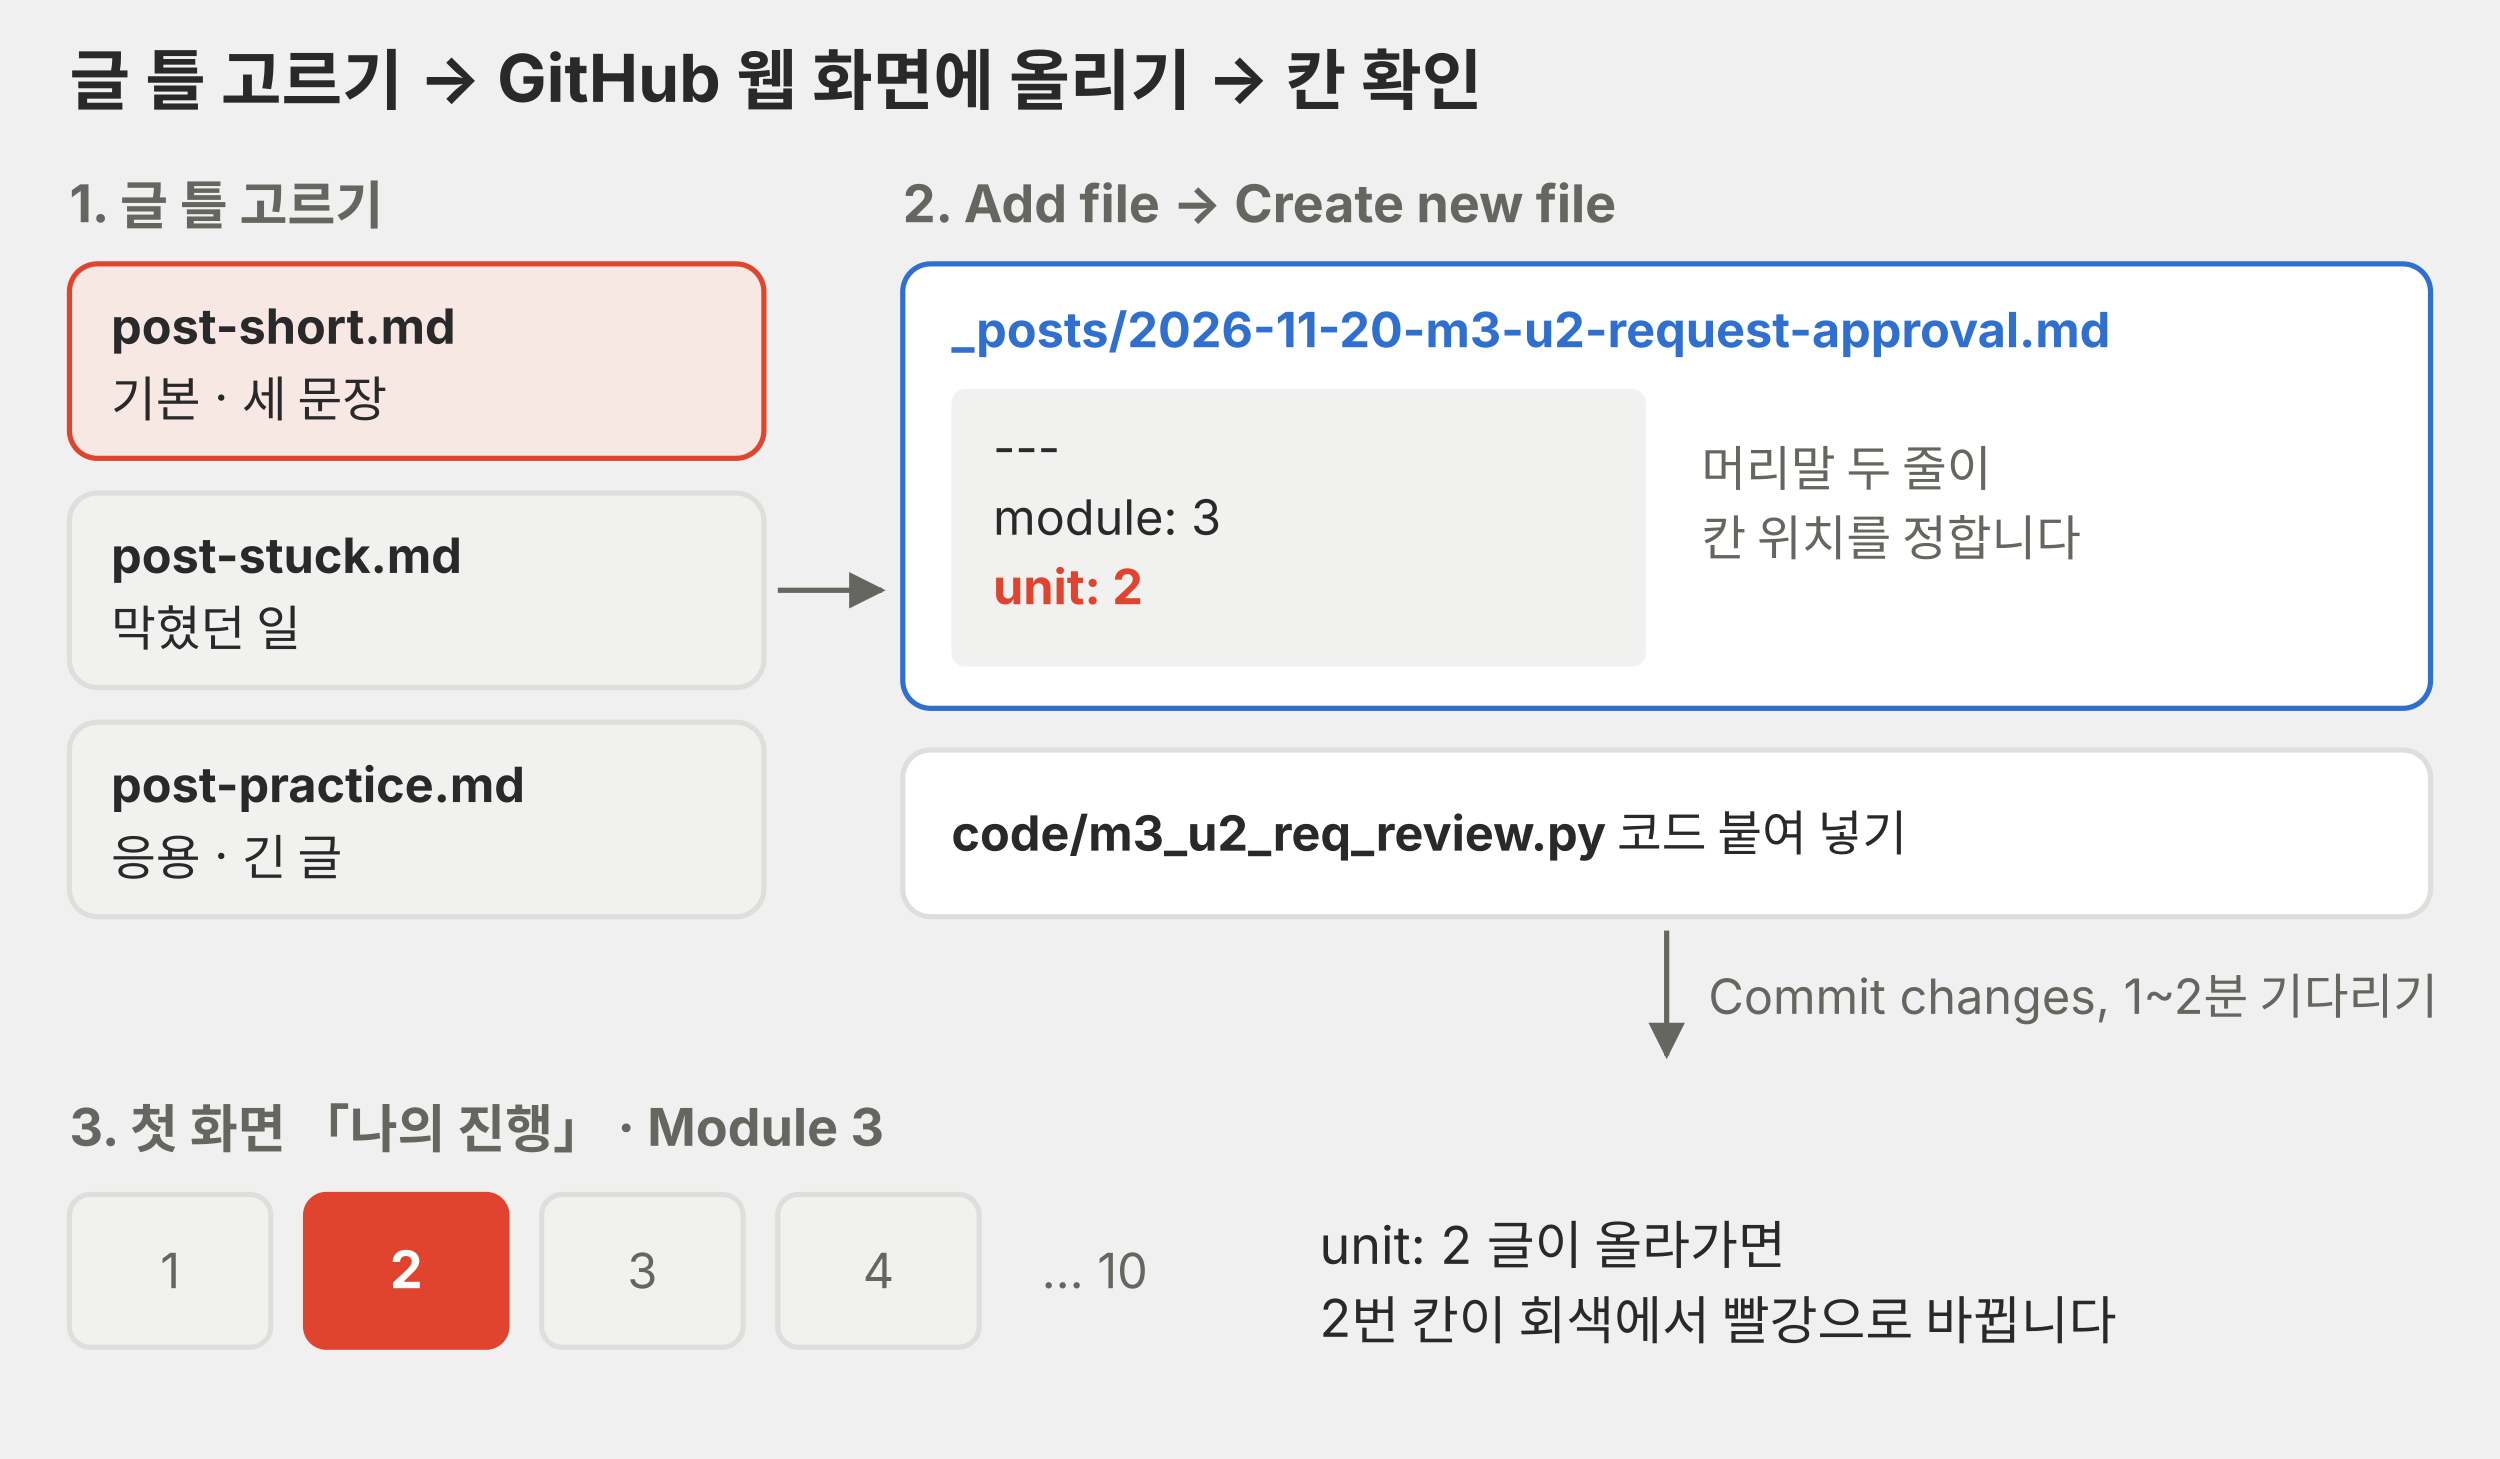
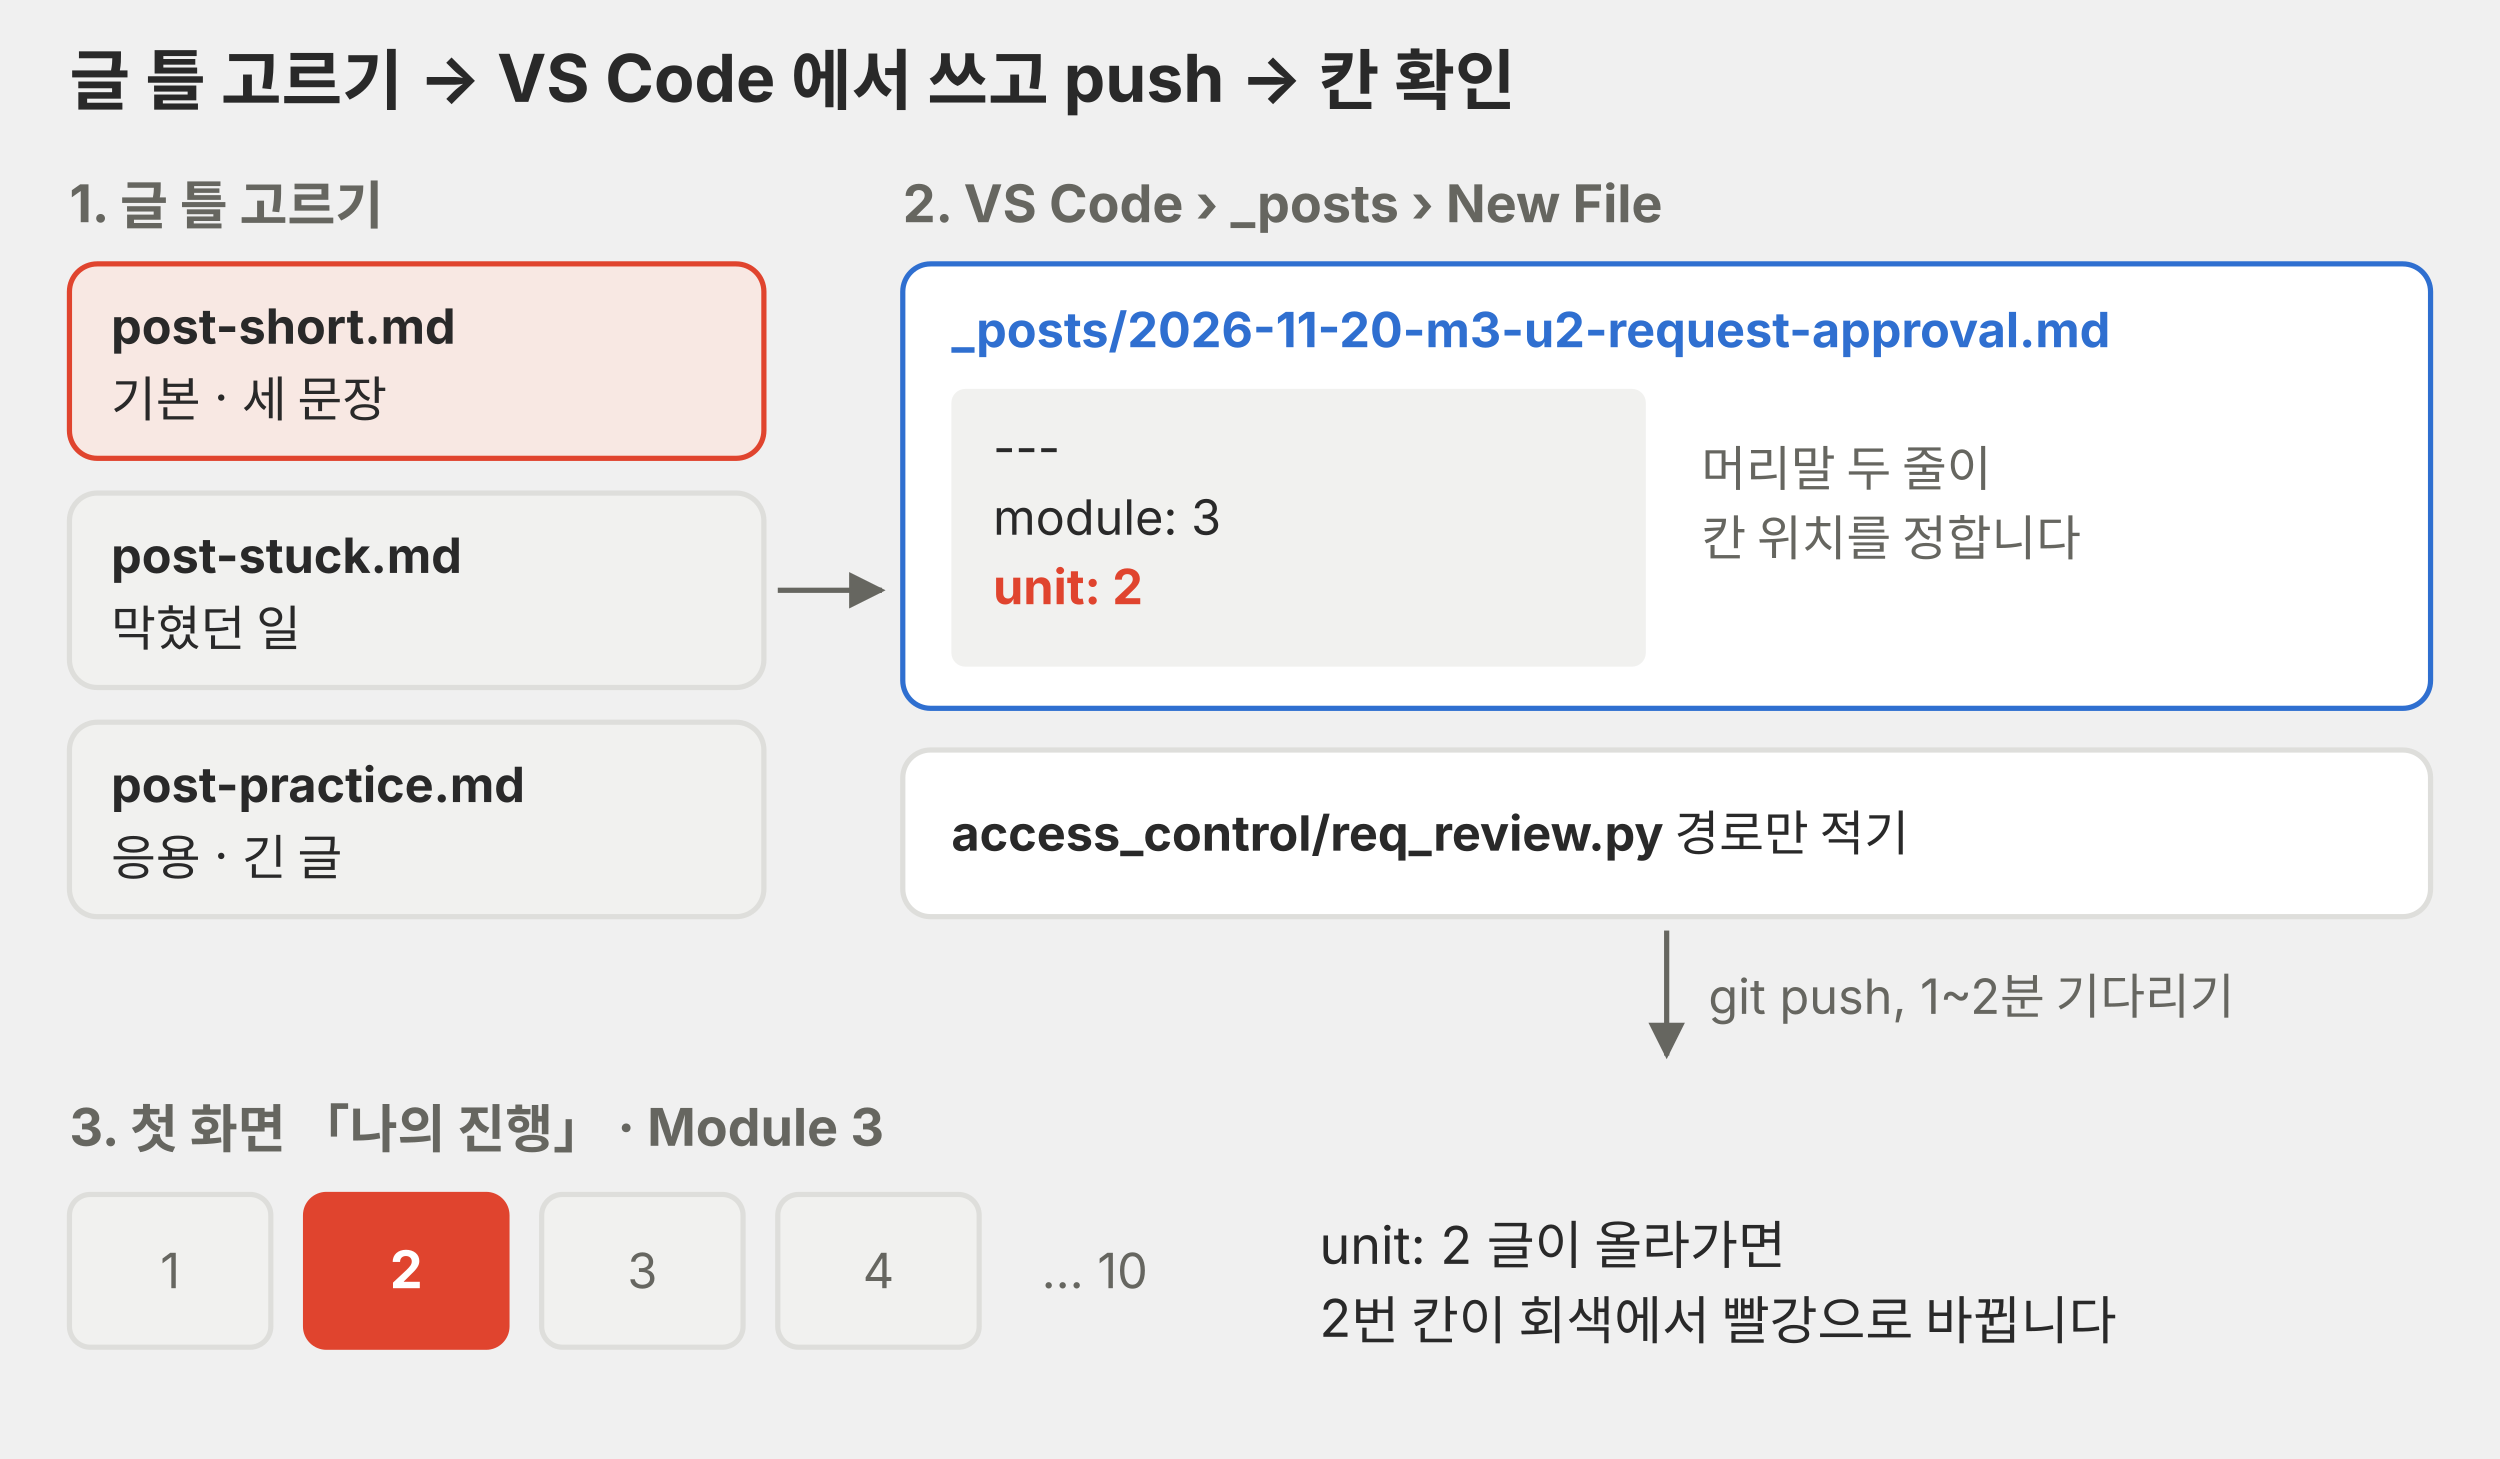
<svg xmlns="http://www.w3.org/2000/svg" viewBox="0 0 720 420" role="img">
  <defs>
    <marker id="a-p02" viewBox="0 0 10 10" refX="9" refY="5" markerWidth="7" markerHeight="7" orient="auto-start-reverse">
      <path d="M0,0 L10,5 L0,10 z" fill="#666660" />
    </marker>
  </defs>
  <g font-family="Pretendard, 'Noto Sans KR', -apple-system, 'Segoe UI', sans-serif">
-     <text x="20" y="30" font-size="19" fill="#292929" font-weight="700">글 틀 고르기 → GitHub 웹 화면에 올리기 → 칸 확인</text>
+     <text x="20" y="30" font-size="19" fill="#292929" font-weight="700">글 틀 고르기 → VS Code 에서 쓰고 push → 칸 확인</text>
    <text x="20" y="64" font-size="15" fill="#666660" font-weight="700">1. 글 틀 고르기</text>
    <rect x="20" y="76" width="200" height="56" rx="8" fill="#f8e8e3" stroke="#e0442e" stroke-width="1.5" />
    <text x="32" y="99" font-size="14" fill="#292929" font-weight="700">post-short.md</text>
    <text x="32" y="120" font-size="14" fill="#292929">기본 · 세 문장</text>
    <rect x="20" y="142" width="200" height="56" rx="8" fill="#f1f1ef" stroke="#dededb" stroke-width="1.5" />
    <text x="32" y="165" font-size="14" fill="#292929" font-weight="700">post-stuck.md</text>
    <text x="32" y="186" font-size="14" fill="#292929">막혔던 일</text>
    <rect x="20" y="208" width="200" height="56" rx="8" fill="#f1f1ef" stroke="#dededb" stroke-width="1.5" />
    <text x="32" y="231" font-size="14" fill="#292929" font-weight="700">post-practice.md</text>
    <text x="32" y="252" font-size="14" fill="#292929">응용 · 긴 글</text>
    <path d="M224 170 L254 170" stroke="#666660" stroke-width="1.5" fill="none" marker-end="url(#a-p02)" />
-     <text x="260" y="64" font-size="15" fill="#666660" font-weight="700">2. Add file → Create new file</text>
+     <text x="260" y="64" font-size="15" fill="#666660" font-weight="700">2. VS Code › _posts › New File</text>
    <rect x="260" y="76" width="440" height="128" rx="8" fill="#ffffff" stroke="#2f6fd0" stroke-width="1.5" />
    <text x="274" y="100" font-size="14" fill="#2f6fd0" font-weight="700">_posts/2026-11-20-m3-u2-request-approval.md</text>
    <rect x="274" y="112" width="200" height="80" rx="4" fill="#f1f1ef" />
    <text x="286" y="134" font-size="14" fill="#292929">---</text>
    <text x="286" y="154" font-size="14" fill="#292929">module: 3</text>
    <text x="286" y="174" font-size="14" fill="#e0442e" font-weight="700">unit: 2</text>
    <text x="490" y="140" font-size="14" fill="#666660">머리말 두 줄이</text>
    <text x="490" y="160" font-size="14" fill="#666660">칸 위치를 정합니다</text>
    <rect x="260" y="216" width="440" height="48" rx="8" fill="#ffffff" stroke="#dededb" stroke-width="1.5" />
    <text x="274" y="245" font-size="14" fill="#292929">
-       <tspan font-weight="700">code/m3_u2_req_review.py</tspan>  코드 붙여 넣기</text>
+       <tspan font-weight="700">access_control/req_review.py</tspan>  경로만 적기</text>
    <path d="M480 268 L480 304" stroke="#666660" stroke-width="1.5" fill="none" marker-end="url(#a-p02)" />
-     <text x="492" y="292" font-size="14" fill="#666660">Commit changes, 1~2분 기다리기</text>
+     <text x="492" y="292" font-size="14" fill="#666660">git push, 1~2분 기다리기</text>
    <text x="20" y="330" font-size="15" fill="#666660" font-weight="700">3. 첫 화면 「나의 진행」 · Module 3</text>
    <rect x="20" y="344" width="58" height="44" rx="6" fill="#f1f1ef" stroke="#dededb" stroke-width="1.5" />
    <text x="49" y="371" font-size="14" fill="#666660" text-anchor="middle">1</text>
    <rect x="88" y="344" width="58" height="44" rx="6" fill="#e0442e" stroke="#e0442e" stroke-width="1.5" />
    <text x="117" y="371" font-size="15" fill="#ffffff" text-anchor="middle" font-weight="700">2</text>
    <rect x="156" y="344" width="58" height="44" rx="6" fill="#f1f1ef" stroke="#dededb" stroke-width="1.5" />
    <text x="185" y="371" font-size="14" fill="#666660" text-anchor="middle">3</text>
    <rect x="224" y="344" width="58" height="44" rx="6" fill="#f1f1ef" stroke="#dededb" stroke-width="1.5" />
    <text x="253" y="371" font-size="14" fill="#666660" text-anchor="middle">4</text>
    <text x="300" y="371" font-size="14" fill="#666660">… 10</text>
    <text x="380" y="364" font-size="15" fill="#292929">unit: 2 글이 올라가면</text>
    <text x="380" y="385" font-size="15" fill="#292929">2번 칸이 회색에서 빨강으로 바뀝니다</text>
  </g>
</svg>
